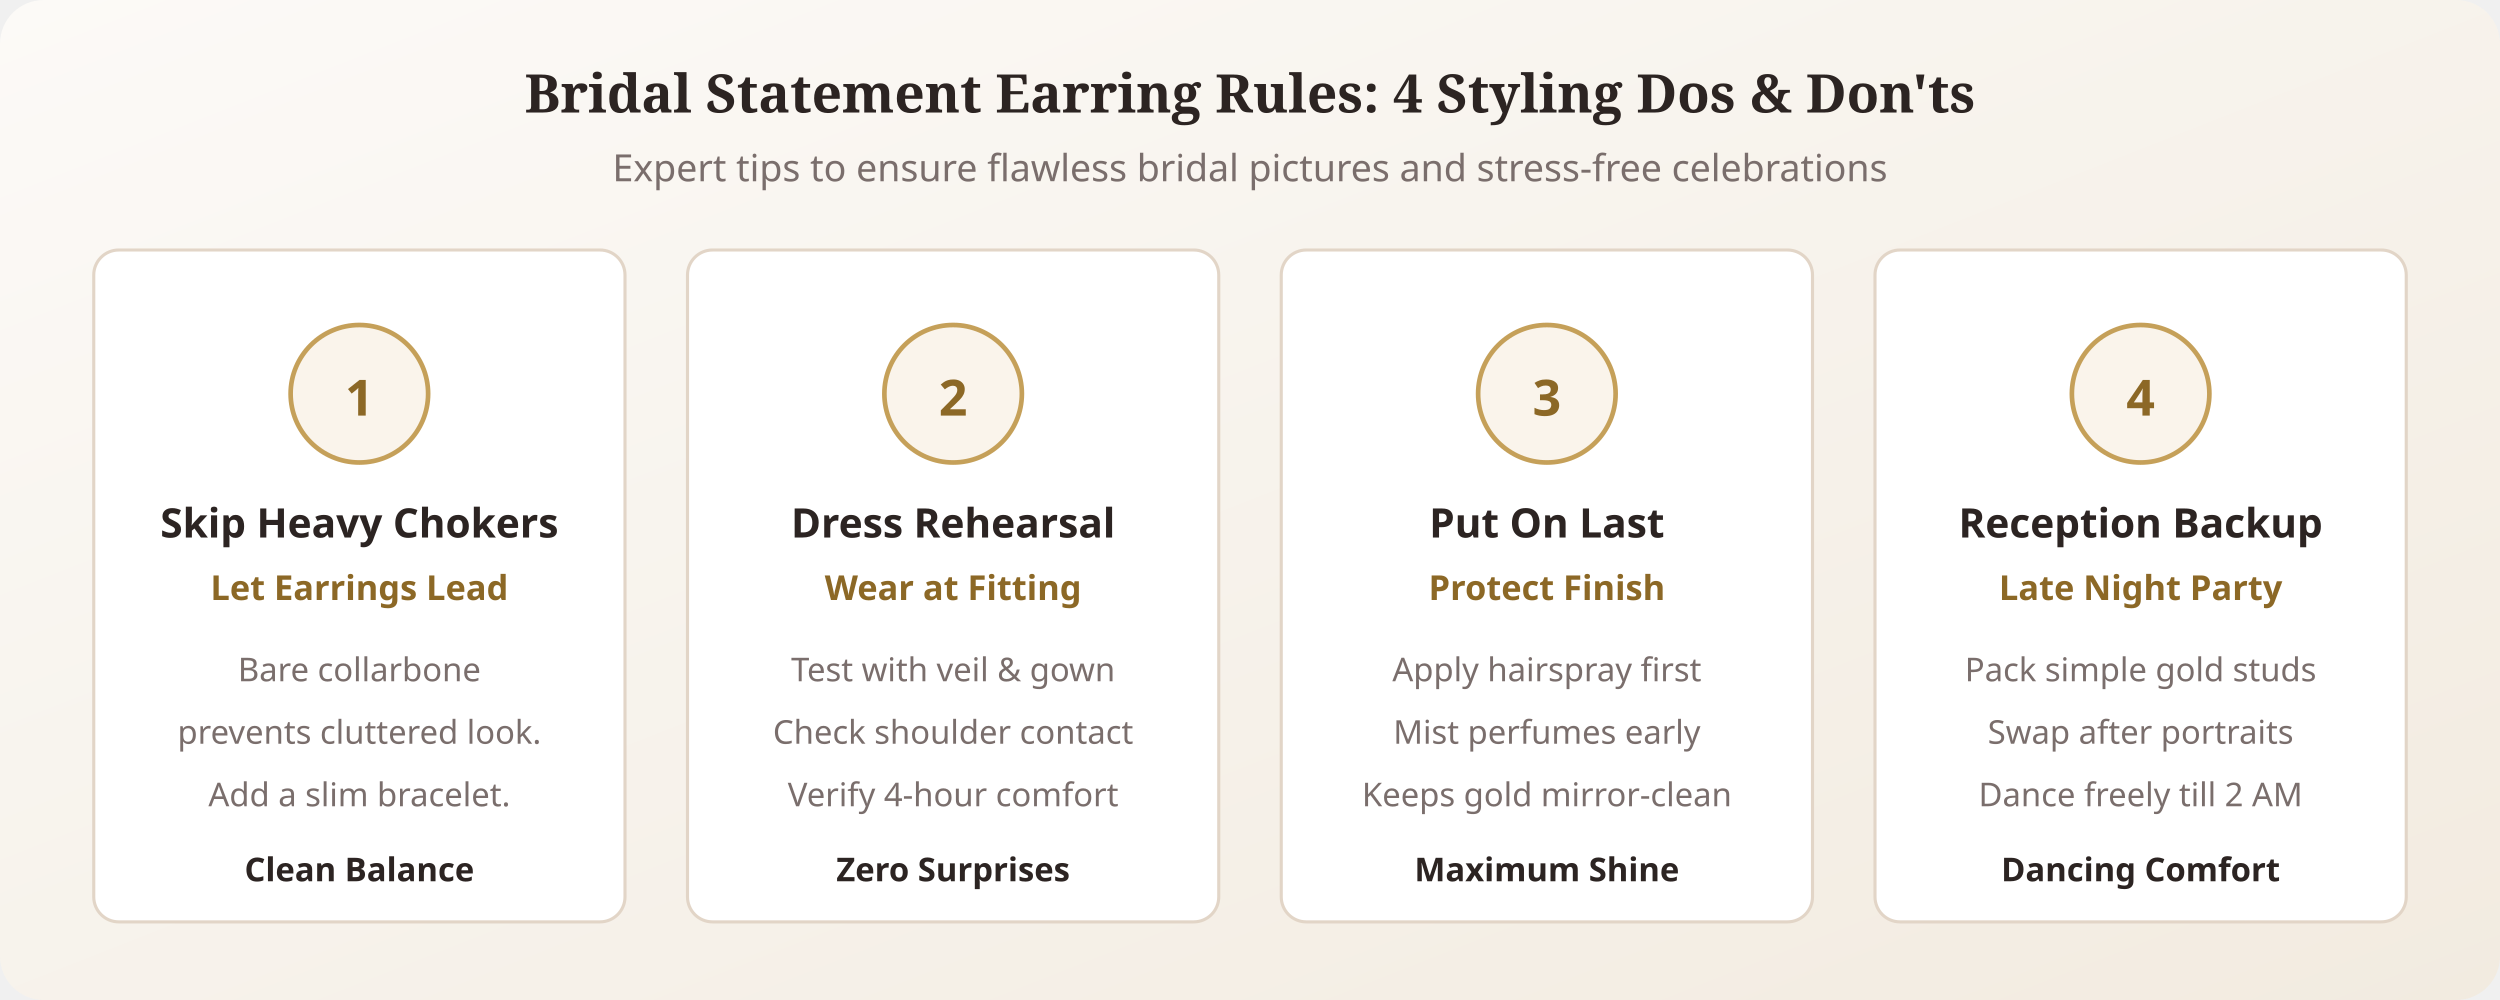
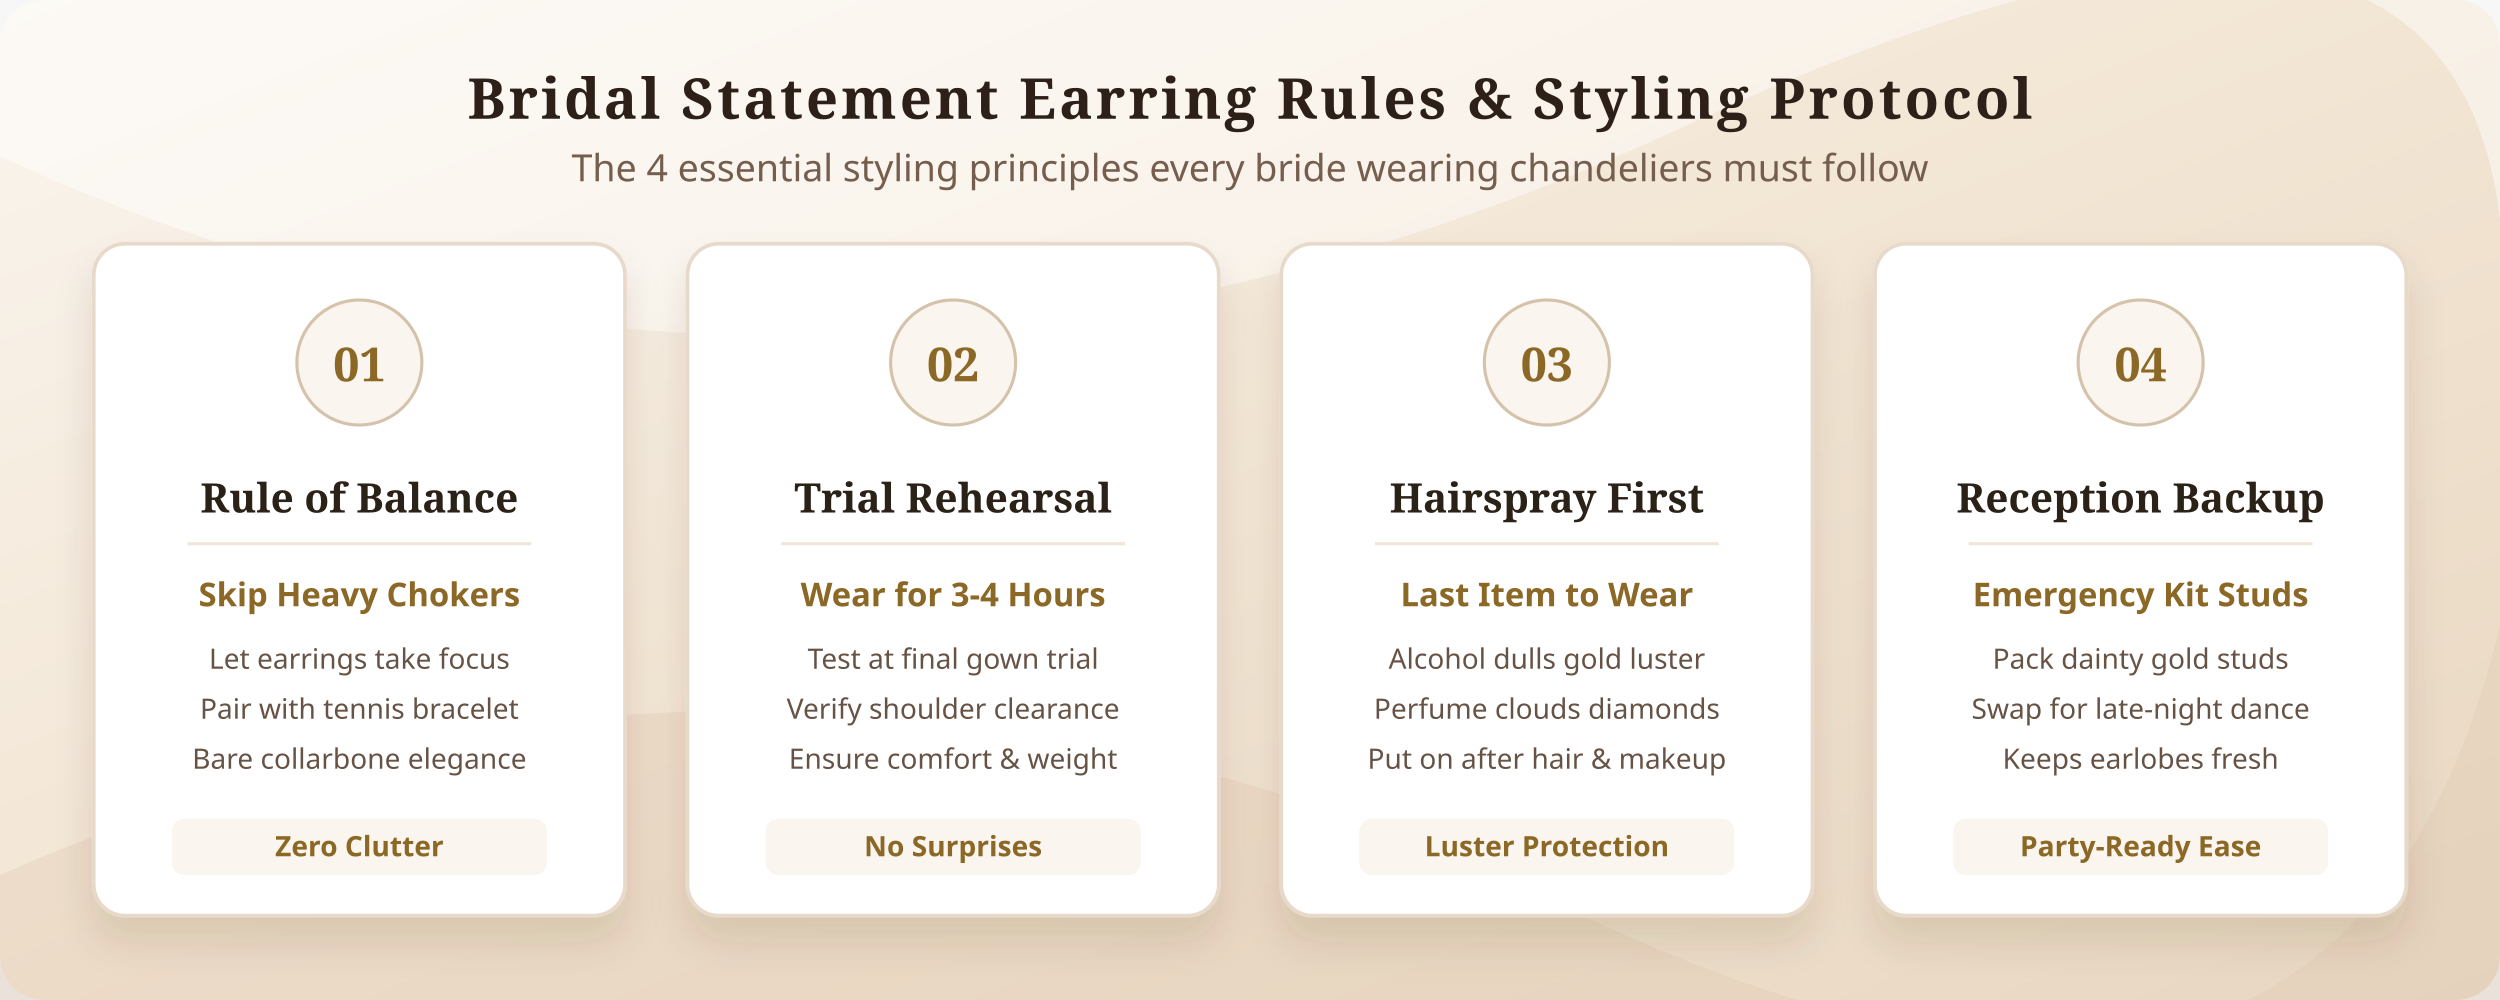
<svg xmlns="http://www.w3.org/2000/svg" viewBox="0 0 800 320" width="800" height="320">
  <defs>
-     <linearGradient id="tipsChBg" x1="0%" y1="0%" x2="100%" y2="100%">
-       <stop offset="0%" stop-color="#FCFAF7" />
-       <stop offset="100%" stop-color="#F2EBE0" />
+     <linearGradient id="tipsSilk" x1="0%" y1="0%" x2="100%" y2="100%">
+       <stop offset="0%" stop-color="#FAF5EE" />
+       <stop offset="50%" stop-color="#F2E5D3" />
+       <stop offset="100%" stop-color="#E8D7C2" />
    </linearGradient>
+     <linearGradient id="tipsGold" x1="0%" y1="0%" x2="100%" y2="100%">
+       <stop offset="0%" stop-color="#FFEAB0" />
+       <stop offset="50%" stop-color="#D9A83A" />
+       <stop offset="100%" stop-color="#9C6F19" />
+     </linearGradient>
+     <filter id="softTipsShadow" x="-15%" y="-15%" width="130%" height="135%">
+       <feDropShadow dx="0" dy="8" stdDeviation="6" flood-color="#4A341E" flood-opacity="0.12" />
+     </filter>
  </defs>
-   <rect width="800" height="320" rx="14" fill="url(#tipsChBg)" />
-   <text x="400" y="36" text-anchor="middle" font-family="'Cinzel', Georgia, serif" font-size="17" font-weight="700" fill="#2C2422">Bridal Statement Earring Rules: 4 Styling Dos &amp; Don'ts</text>
-   <text x="400" y="58" text-anchor="middle" font-family="'Plus Jakarta Sans', sans-serif" font-size="12" fill="#7A6E6C">Expert tips to ensure flawless bridal pictures and stress-free celebrations</text>
-   <g transform="translate(30, 80)">
-     <rect width="170" height="215" rx="8" fill="#FFF" stroke="#E2D5C7" stroke-width="1" />
-     <circle cx="85" cy="46" r="22" fill="#FAF4EB" stroke="#C5A059" stroke-width="1.5" />
-     <text x="85" y="53" text-anchor="middle" font-family="'Plus Jakarta Sans', sans-serif" font-size="16" font-weight="700" fill="#8C6826">1</text>
-     <text x="85" y="92" text-anchor="middle" font-family="'Plus Jakarta Sans', sans-serif" font-size="13" font-weight="700" fill="#2C2422">Skip Heavy Chokers</text>
-     <text x="85" y="112" text-anchor="middle" font-family="'Plus Jakarta Sans', sans-serif" font-size="11" font-weight="600" fill="#8C6826">Let Earrings Lead</text>
-     <text x="85" y="138" text-anchor="middle" font-family="'Plus Jakarta Sans', sans-serif" font-size="10.5" fill="#7A6E6C">Bare collarbone</text>
-     <text x="85" y="158" text-anchor="middle" font-family="'Plus Jakarta Sans', sans-serif" font-size="10.5" fill="#7A6E6C">prevents cluttered look.</text>
-     <text x="85" y="178" text-anchor="middle" font-family="'Plus Jakarta Sans', sans-serif" font-size="10.5" fill="#7A6E6C">Add a slim bracelet.</text>
-     <text x="85" y="202" text-anchor="middle" font-family="'Plus Jakarta Sans', sans-serif" font-size="10.5" font-weight="700" fill="#2C2422">Clean Balance</text>
+   <rect width="800" height="320" rx="14" fill="url(#tipsSilk)" />
+   <path d="M 0 280 Q 250 170 500 290 T 800 200 L 800 320 L 0 320 Z" fill="#DFC9B2" opacity="0.35" />
+   <path d="M 0 50 Q 260 170 540 40 T 800 120 L 800 0 L 0 0 Z" fill="#FFFFFF" opacity="0.45" />
+   <text x="400" y="38" text-anchor="middle" font-family="'Cinzel', Georgia, serif" font-size="18" font-weight="700" fill="#2C2018" letter-spacing="1">Bridal Statement Earring Rules &amp; Styling Protocol</text>
+   <text x="400" y="58" text-anchor="middle" font-family="'Plus Jakarta Sans', sans-serif" font-size="12" fill="#755E4E">The 4 essential styling principles every bride wearing chandeliers must follow</text>
+   <g transform="translate(30, 78)" filter="url(#softTipsShadow)">
+     <rect width="170" height="215" rx="10" fill="#FFFFFF" stroke="#E8DACB" stroke-width="1.2" />
+     <circle cx="85" cy="38" r="20" fill="#FAF5EE" stroke="#D5C2AA" />
+     <text x="85" y="44" text-anchor="middle" font-family="'Cinzel', Georgia, serif" font-size="15" font-weight="700" fill="#8C6826">01</text>
+     <text x="85" y="86" text-anchor="middle" font-family="'Cinzel', Georgia, serif" font-size="13" font-weight="700" fill="#2C2018">Rule of Balance</text>
+     <line x1="30" y1="96" x2="140" y2="96" stroke="#EFE5D8" stroke-width="1" />
+     <text x="85" y="116" text-anchor="middle" font-family="'Plus Jakarta Sans', sans-serif" font-size="10.5" font-weight="600" fill="#8C6826">Skip Heavy Chokers</text>
+     <text x="85" y="136" text-anchor="middle" font-family="'Plus Jakarta Sans', sans-serif" font-size="9" fill="#665345">Let earrings take focus</text>
+     <text x="85" y="152" text-anchor="middle" font-family="'Plus Jakarta Sans', sans-serif" font-size="9" fill="#665345">Pair with tennis bracelet</text>
+     <text x="85" y="168" text-anchor="middle" font-family="'Plus Jakarta Sans', sans-serif" font-size="9" fill="#665345">Bare collarbone elegance</text>
+     <rect x="25" y="184" width="120" height="18" rx="4" fill="#FAF5EE" />
+     <text x="85" y="196" text-anchor="middle" font-family="'Plus Jakarta Sans', sans-serif" font-size="9" font-weight="700" fill="#8C6826">Zero Clutter</text>
  </g>
-   <g transform="translate(220, 80)">
-     <rect width="170" height="215" rx="8" fill="#FFF" stroke="#E2D5C7" stroke-width="1" />
-     <circle cx="85" cy="46" r="22" fill="#FAF4EB" stroke="#C5A059" stroke-width="1.5" />
-     <text x="85" y="53" text-anchor="middle" font-family="'Plus Jakarta Sans', sans-serif" font-size="16" font-weight="700" fill="#8C6826">2</text>
-     <text x="85" y="92" text-anchor="middle" font-family="'Plus Jakarta Sans', sans-serif" font-size="13" font-weight="700" fill="#2C2422">Dress Rehearsal</text>
-     <text x="85" y="112" text-anchor="middle" font-family="'Plus Jakarta Sans', sans-serif" font-size="11" font-weight="600" fill="#8C6826">Wear at Fitting</text>
-     <text x="85" y="138" text-anchor="middle" font-family="'Plus Jakarta Sans', sans-serif" font-size="10.5" fill="#7A6E6C">Test with veil &amp; gown</text>
-     <text x="85" y="158" text-anchor="middle" font-family="'Plus Jakarta Sans', sans-serif" font-size="10.5" fill="#7A6E6C">Check shoulder contact</text>
-     <text x="85" y="178" text-anchor="middle" font-family="'Plus Jakarta Sans', sans-serif" font-size="10.5" fill="#7A6E6C">Verify 4-hour comfort</text>
-     <text x="85" y="202" text-anchor="middle" font-family="'Plus Jakarta Sans', sans-serif" font-size="10.5" font-weight="700" fill="#2C2422">Zero Surprises</text>
+   <g transform="translate(220, 78)" filter="url(#softTipsShadow)">
+     <rect width="170" height="215" rx="10" fill="#FFFFFF" stroke="#E8DACB" stroke-width="1.2" />
+     <circle cx="85" cy="38" r="20" fill="#FAF5EE" stroke="#D5C2AA" />
+     <text x="85" y="44" text-anchor="middle" font-family="'Cinzel', Georgia, serif" font-size="15" font-weight="700" fill="#8C6826">02</text>
+     <text x="85" y="86" text-anchor="middle" font-family="'Cinzel', Georgia, serif" font-size="13" font-weight="700" fill="#2C2018">Trial Rehearsal</text>
+     <line x1="30" y1="96" x2="140" y2="96" stroke="#EFE5D8" stroke-width="1" />
+     <text x="85" y="116" text-anchor="middle" font-family="'Plus Jakarta Sans', sans-serif" font-size="10.5" font-weight="600" fill="#8C6826">Wear for 3-4 Hours</text>
+     <text x="85" y="136" text-anchor="middle" font-family="'Plus Jakarta Sans', sans-serif" font-size="9" fill="#665345">Test at final gown trial</text>
+     <text x="85" y="152" text-anchor="middle" font-family="'Plus Jakarta Sans', sans-serif" font-size="9" fill="#665345">Verify shoulder clearance</text>
+     <text x="85" y="168" text-anchor="middle" font-family="'Plus Jakarta Sans', sans-serif" font-size="9" fill="#665345">Ensure comfort &amp; weight</text>
+     <rect x="25" y="184" width="120" height="18" rx="4" fill="#FAF5EE" />
+     <text x="85" y="196" text-anchor="middle" font-family="'Plus Jakarta Sans', sans-serif" font-size="9" font-weight="700" fill="#8C6826">No Surprises</text>
  </g>
-   <g transform="translate(410, 80)">
-     <rect width="170" height="215" rx="8" fill="#FFF" stroke="#E2D5C7" stroke-width="1" />
-     <circle cx="85" cy="46" r="22" fill="#FAF4EB" stroke="#C5A059" stroke-width="1.5" />
-     <text x="85" y="53" text-anchor="middle" font-family="'Plus Jakarta Sans', sans-serif" font-size="16" font-weight="700" fill="#8C6826">3</text>
-     <text x="85" y="92" text-anchor="middle" font-family="'Plus Jakarta Sans', sans-serif" font-size="13" font-weight="700" fill="#2C2422">Put On Last</text>
-     <text x="85" y="112" text-anchor="middle" font-family="'Plus Jakarta Sans', sans-serif" font-size="11" font-weight="600" fill="#8C6826">Protect Finish</text>
-     <text x="85" y="138" text-anchor="middle" font-family="'Plus Jakarta Sans', sans-serif" font-size="10.5" fill="#7A6E6C">Apply hairspray first</text>
-     <text x="85" y="158" text-anchor="middle" font-family="'Plus Jakarta Sans', sans-serif" font-size="10.5" fill="#7A6E6C">Mist perfumes early</text>
-     <text x="85" y="178" text-anchor="middle" font-family="'Plus Jakarta Sans', sans-serif" font-size="10.5" fill="#7A6E6C">Keeps gold mirror-clean</text>
-     <text x="85" y="202" text-anchor="middle" font-family="'Plus Jakarta Sans', sans-serif" font-size="10.5" font-weight="700" fill="#2C2422">Maximum Shine</text>
+   <g transform="translate(410, 78)" filter="url(#softTipsShadow)">
+     <rect width="170" height="215" rx="10" fill="#FFFFFF" stroke="#E8DACB" stroke-width="1.2" />
+     <circle cx="85" cy="38" r="20" fill="#FAF5EE" stroke="#D5C2AA" />
+     <text x="85" y="44" text-anchor="middle" font-family="'Cinzel', Georgia, serif" font-size="15" font-weight="700" fill="#8C6826">03</text>
+     <text x="85" y="86" text-anchor="middle" font-family="'Cinzel', Georgia, serif" font-size="13" font-weight="700" fill="#2C2018">Hairspray First</text>
+     <line x1="30" y1="96" x2="140" y2="96" stroke="#EFE5D8" stroke-width="1" />
+     <text x="85" y="116" text-anchor="middle" font-family="'Plus Jakarta Sans', sans-serif" font-size="10.5" font-weight="600" fill="#8C6826">Last Item to Wear</text>
+     <text x="85" y="136" text-anchor="middle" font-family="'Plus Jakarta Sans', sans-serif" font-size="9" fill="#665345">Alcohol dulls gold luster</text>
+     <text x="85" y="152" text-anchor="middle" font-family="'Plus Jakarta Sans', sans-serif" font-size="9" fill="#665345">Perfume clouds diamonds</text>
+     <text x="85" y="168" text-anchor="middle" font-family="'Plus Jakarta Sans', sans-serif" font-size="9" fill="#665345">Put on after hair &amp; makeup</text>
+     <rect x="25" y="184" width="120" height="18" rx="4" fill="#FAF5EE" />
+     <text x="85" y="196" text-anchor="middle" font-family="'Plus Jakarta Sans', sans-serif" font-size="9" font-weight="700" fill="#8C6826">Luster Protection</text>
  </g>
-   <g transform="translate(600, 80)">
-     <rect width="170" height="215" rx="8" fill="#FFF" stroke="#E2D5C7" stroke-width="1" />
-     <circle cx="85" cy="46" r="22" fill="#FAF4EB" stroke="#C5A059" stroke-width="1.5" />
-     <text x="85" y="53" text-anchor="middle" font-family="'Plus Jakarta Sans', sans-serif" font-size="16" font-weight="700" fill="#8C6826">4</text>
-     <text x="85" y="92" text-anchor="middle" font-family="'Plus Jakarta Sans', sans-serif" font-size="13" font-weight="700" fill="#2C2422">Reception Backup</text>
-     <text x="85" y="112" text-anchor="middle" font-family="'Plus Jakarta Sans', sans-serif" font-size="11" font-weight="600" fill="#8C6826">Late Night Party</text>
-     <text x="85" y="138" text-anchor="middle" font-family="'Plus Jakarta Sans', sans-serif" font-size="10.5" fill="#7A6E6C">Pack simple gold studs</text>
-     <text x="85" y="158" text-anchor="middle" font-family="'Plus Jakarta Sans', sans-serif" font-size="10.5" fill="#7A6E6C">Swap after portraits</text>
-     <text x="85" y="178" text-anchor="middle" font-family="'Plus Jakarta Sans', sans-serif" font-size="10.5" fill="#7A6E6C">Dance freely till 2 AM</text>
-     <text x="85" y="202" text-anchor="middle" font-family="'Plus Jakarta Sans', sans-serif" font-size="10.5" font-weight="700" fill="#2C2422">Dancing Comfort</text>
+   <g transform="translate(600, 78)" filter="url(#softTipsShadow)">
+     <rect width="170" height="215" rx="10" fill="#FFFFFF" stroke="#E8DACB" stroke-width="1.2" />
+     <circle cx="85" cy="38" r="20" fill="#FAF5EE" stroke="#D5C2AA" />
+     <text x="85" y="44" text-anchor="middle" font-family="'Cinzel', Georgia, serif" font-size="15" font-weight="700" fill="#8C6826">04</text>
+     <text x="85" y="86" text-anchor="middle" font-family="'Cinzel', Georgia, serif" font-size="13" font-weight="700" fill="#2C2018">Reception Backup</text>
+     <line x1="30" y1="96" x2="140" y2="96" stroke="#EFE5D8" stroke-width="1" />
+     <text x="85" y="116" text-anchor="middle" font-family="'Plus Jakarta Sans', sans-serif" font-size="10.5" font-weight="600" fill="#8C6826">Emergency Kit Studs</text>
+     <text x="85" y="136" text-anchor="middle" font-family="'Plus Jakarta Sans', sans-serif" font-size="9" fill="#665345">Pack dainty gold studs</text>
+     <text x="85" y="152" text-anchor="middle" font-family="'Plus Jakarta Sans', sans-serif" font-size="9" fill="#665345">Swap for late-night dance</text>
+     <text x="85" y="168" text-anchor="middle" font-family="'Plus Jakarta Sans', sans-serif" font-size="9" fill="#665345">Keeps earlobes fresh</text>
+     <rect x="25" y="184" width="120" height="18" rx="4" fill="#FAF5EE" />
+     <text x="85" y="196" text-anchor="middle" font-family="'Plus Jakarta Sans', sans-serif" font-size="9" font-weight="700" fill="#8C6826">Party-Ready Ease</text>
  </g>
</svg>
